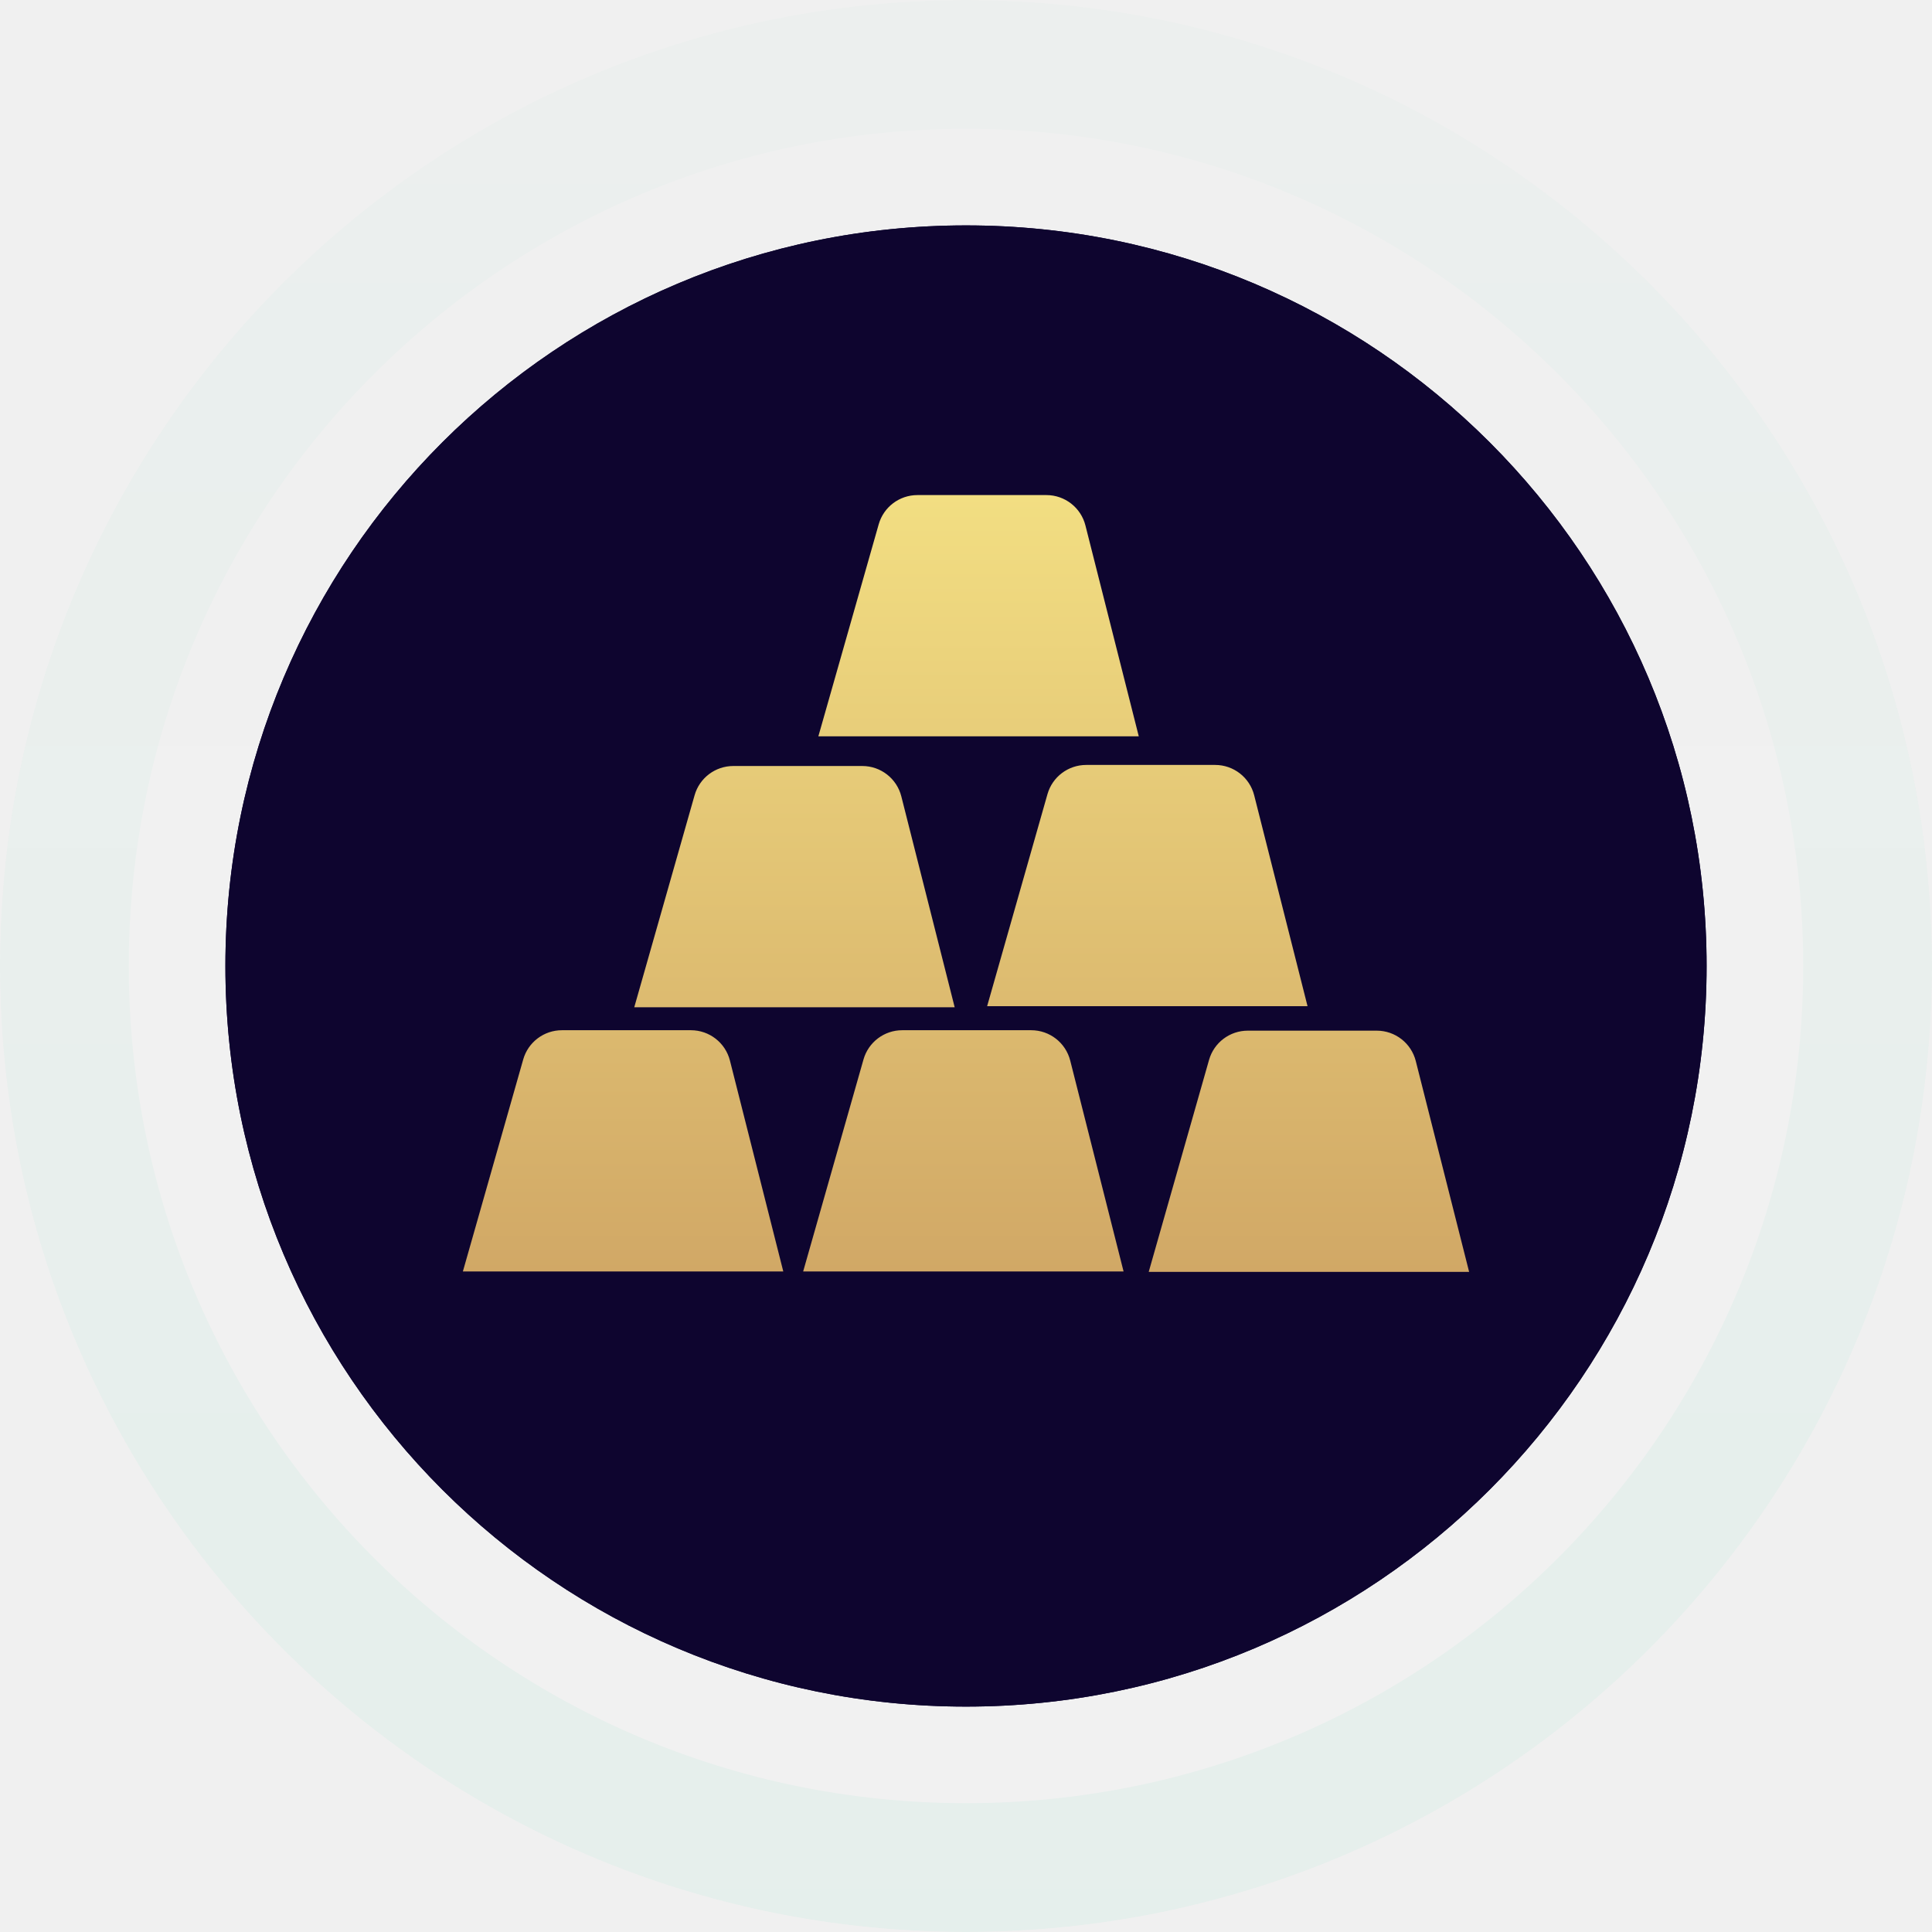
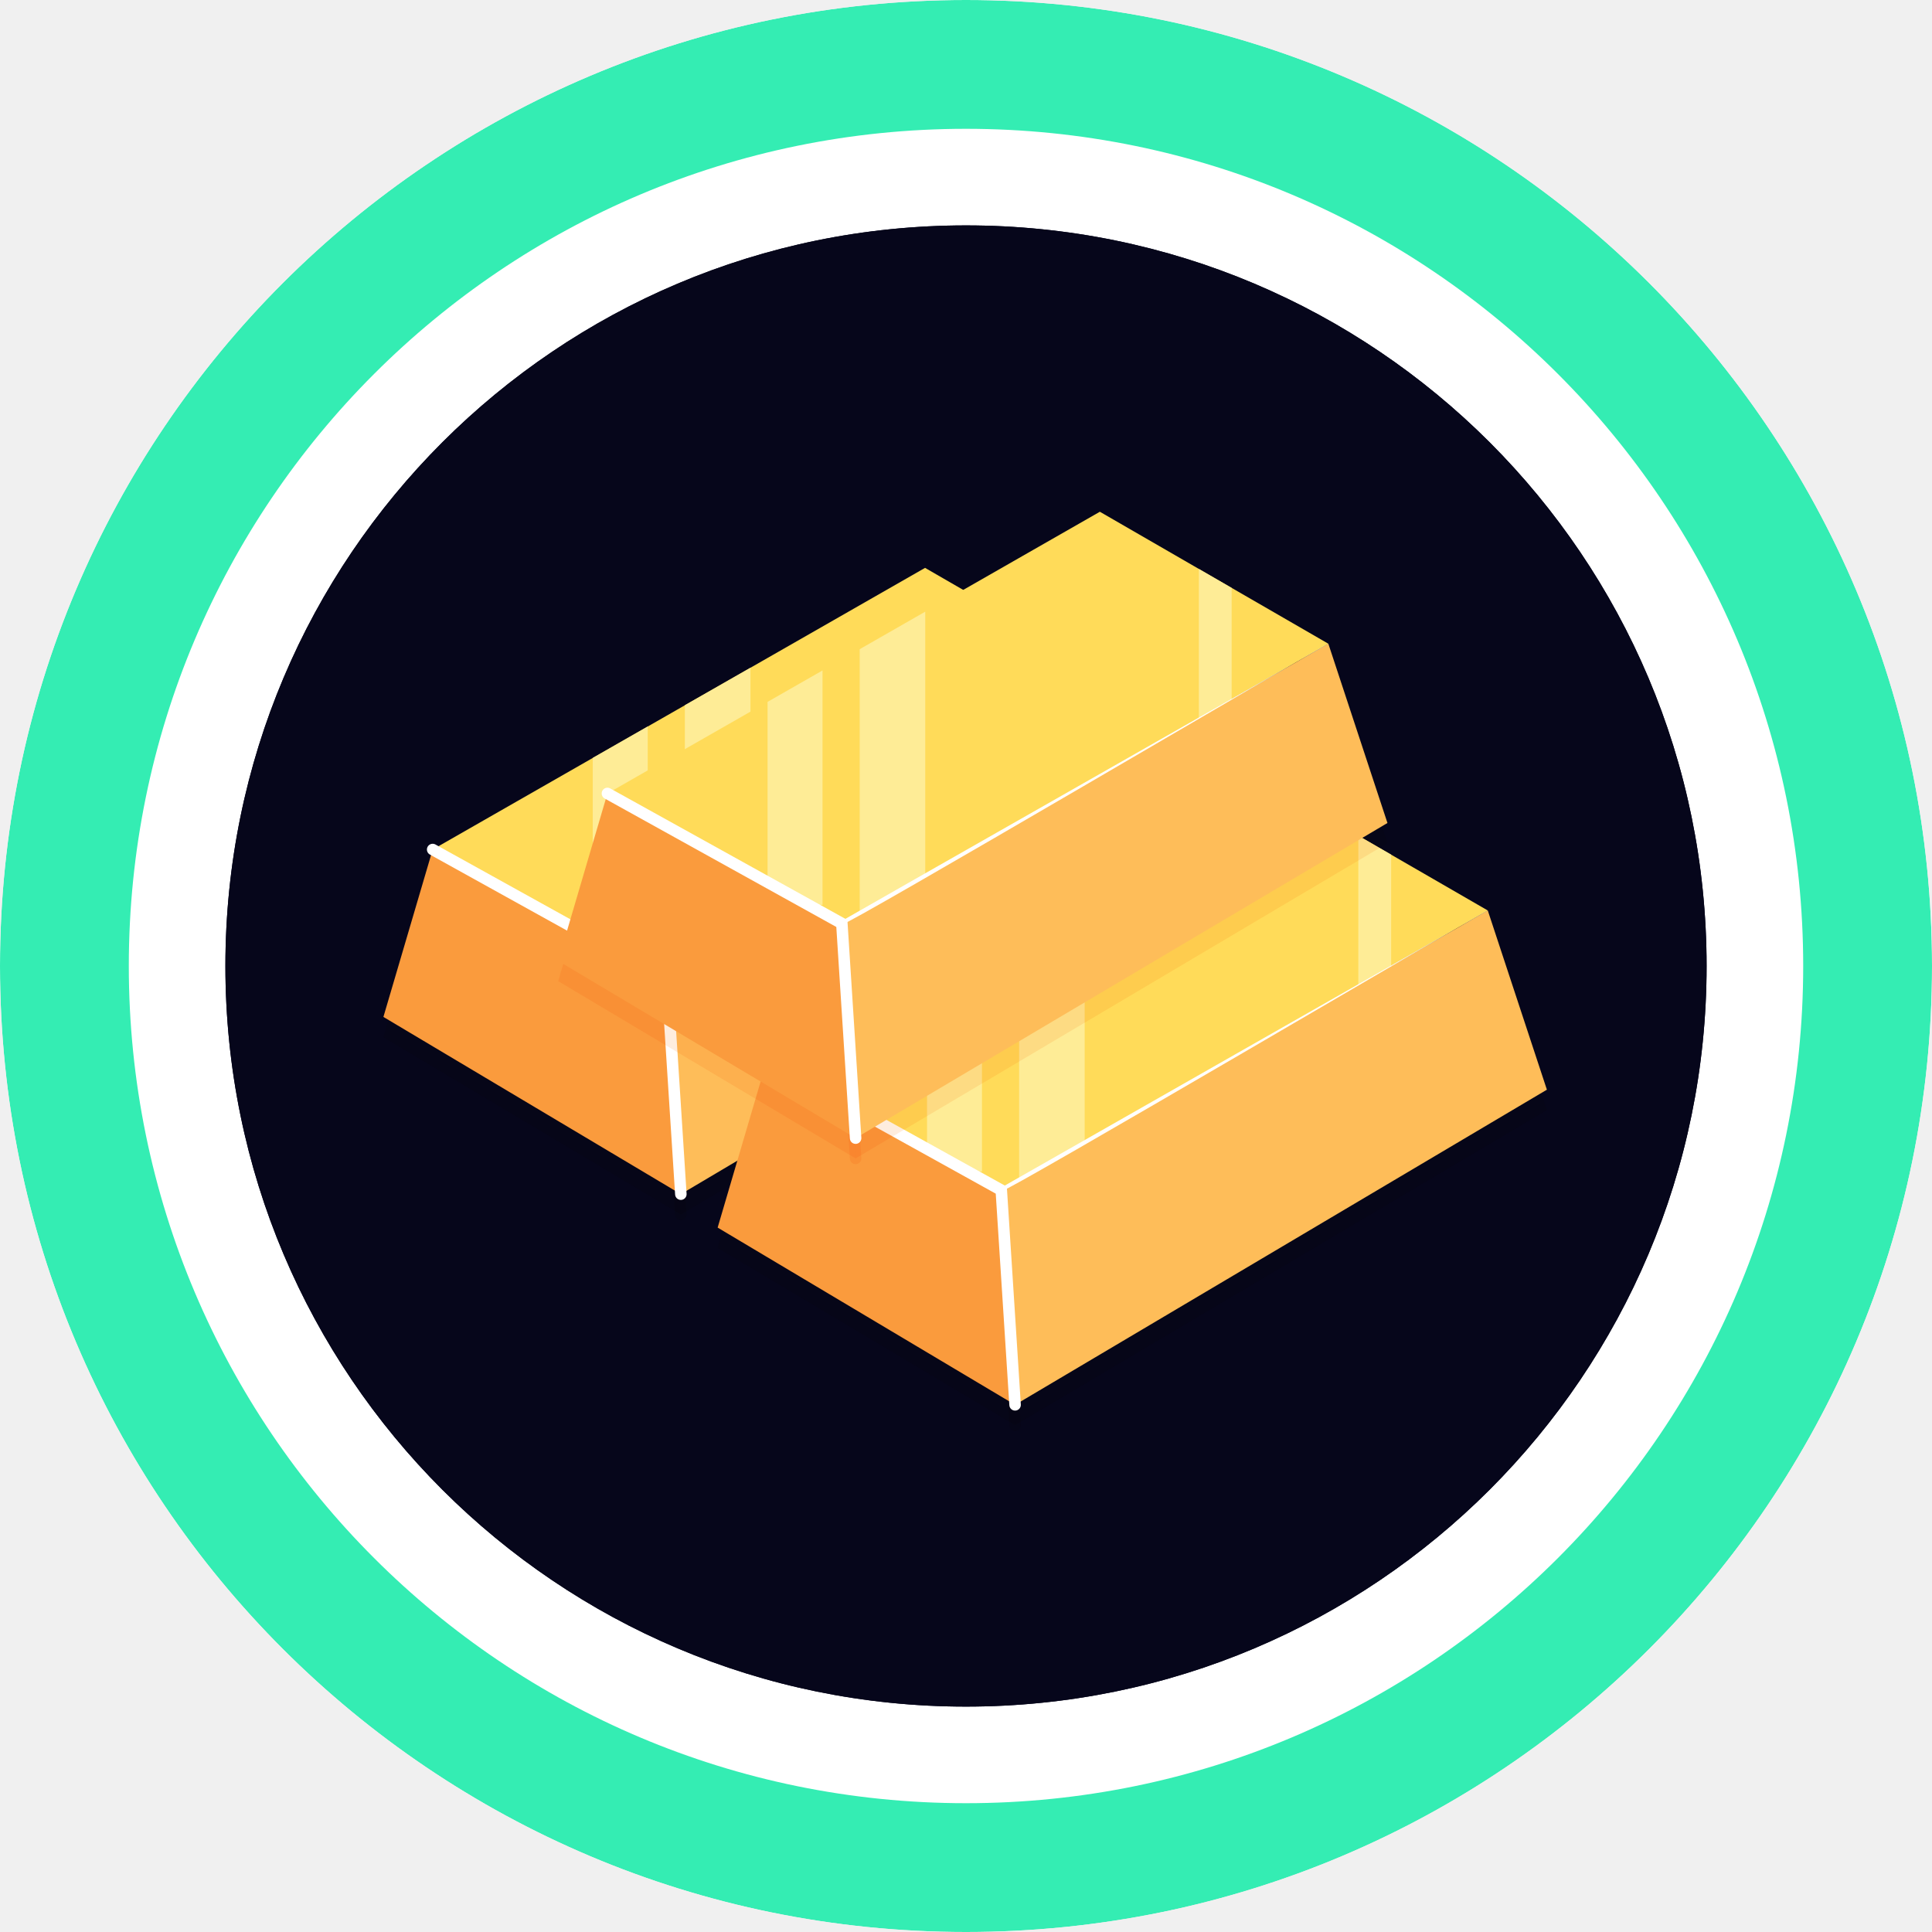
- <svg xmlns="http://www.w3.org/2000/svg" width="480" height="480" viewBox="0 0 480 480" fill="none">
-   <mask id="mask0-032441" maskUnits="userSpaceOnUse" x="0" y="0" width="480" height="480">
-     <circle cx="240" cy="240" r="240" fill="url(#paint0_linear-024359)" />
-   </mask>
-   <g mask="url(#mask0-032441)">
-     <circle cx="240" cy="240" r="240" fill="#31D8A4" />
-     <circle cx="240" cy="240" r="208" fill="#fff" />
+ <svg xmlns="http://www.w3.org/2000/svg" width="42" height="42" viewBox="0 0 42 42" fill="none">
+   <g clip-path="url(#clip0_7277_57997)">
+     <mask id="mask0_7277_57997" style="mask-type:alpha" maskUnits="userSpaceOnUse" x="0" y="0" width="42" height="42">
+       <circle cx="21" cy="21" r="21" fill="url(#paint0_linear_7277_57997)" />
+     </mask>
+     <g mask="url(#mask0_7277_57997)">
+       <circle cx="21" cy="21" r="21" fill="#34EDB3" />
+       <circle cx="21" cy="21" r="18.2" fill="white" />
+     </g>
+     <circle cx="21" cy="21" r="16.1" fill="#06061B" />
+     <path d="M21 37.1C29.892 37.1 37.1 29.892 37.1 21C37.1 12.108 29.892 4.9 21 4.9C12.108 4.9 4.9 12.108 4.9 21C4.9 29.892 12.108 37.1 21 37.1Z" fill="#06061B" />
+     <g style="mix-blend-mode:multiply" opacity="0.4">
+       <g style="mix-blend-mode:multiply" opacity="0.4">
+         <path d="M9.406 18.908L8.335 22.548L14.801 26.401L14.501 21.734L9.406 18.908Z" fill="#FB8E2F" />
+       </g>
+       <g style="mix-blend-mode:multiply" opacity="0.4">
+         <path d="M20.11 12.785L25.077 15.654L14.501 21.734L9.406 18.908L20.11 12.785Z" fill="#FB8E2F" />
+       </g>
+       <g style="mix-blend-mode:multiply" opacity="0.4">
+         <path d="M26.361 19.55L25.077 15.654L14.501 21.734L14.801 26.401L26.361 19.55Z" fill="#FB8E2F" />
+       </g>
+       <g style="mix-blend-mode:multiply" opacity="0.4">
+         <path d="M12.886 16.917V20.839L13.775 21.332H14.081V16.234L12.886 16.917Z" fill="#FB8E2F" />
+       </g>
+       <g style="mix-blend-mode:multiply" opacity="0.4">
+         <path d="M22.263 17.272L22.975 16.862V14.44L22.263 14.029V17.272Z" fill="#FB8E2F" />
+       </g>
+       <g style="mix-blend-mode:multiply" opacity="0.4">
+         <path d="M14.888 21.512L16.314 20.692V14.957L14.888 15.772V21.512Z" fill="#FB8E2F" />
+       </g>
+       <g style="mix-blend-mode:multiply" opacity="0.4">
+         <path d="M14.801 26.401L14.501 21.734L9.406 18.908" stroke="#FB8E2F" stroke-width="0.25" stroke-miterlimit="10" stroke-linecap="round" />
+       </g>
+       <g style="mix-blend-mode:multiply" opacity="0.4">
+         <path d="M14.479 21.774C13.364 21.129 10.465 19.525 9.406 18.909C10.477 19.473 13.399 21.099 14.522 21.696C14.533 21.702 14.54 21.711 14.544 21.723C14.547 21.734 14.546 21.746 14.54 21.757C14.534 21.767 14.524 21.775 14.513 21.778C14.502 21.782 14.489 21.78 14.479 21.774V21.774Z" fill="#FB8E2F" />
+       </g>
+       <g style="mix-blend-mode:multiply" opacity="0.4">
+         <path d="M25.077 15.654C25.073 15.628 14.405 21.907 14.551 21.731L14.801 26.401L14.45 21.738V21.706C14.47 21.691 25.056 15.671 25.079 15.654H25.077Z" fill="#FB8E2F" />
+       </g>
+     </g>
+     <path d="M9.406 18.468L8.335 22.107L14.801 25.96L14.501 21.293L9.406 18.468Z" fill="#FA9B3D" />
+     <path d="M20.11 12.345L25.077 15.214L14.501 21.293L9.406 18.468L20.11 12.345Z" fill="#FFDB59" />
+     <path d="M26.361 19.11L25.077 15.214L14.501 21.293L14.801 25.96L26.361 19.11Z" fill="#FEBD59" />
+     <path d="M12.886 16.476V20.398L13.775 20.891H14.081V15.793L12.886 16.476Z" fill="#FEEC96" />
+     <path d="M22.263 16.831L22.975 16.421V14L22.263 13.588V16.831Z" fill="#FEEC96" />
+     <path d="M14.888 21.071L16.314 20.251V14.516L14.888 15.331V21.071Z" fill="#FEEC96" />
+     <path d="M14.801 25.96L14.501 21.293L9.406 18.468" stroke="white" stroke-width="0.25" stroke-miterlimit="10" stroke-linecap="round" />
+     <path d="M14.479 21.333C13.364 20.688 10.465 19.085 9.406 18.468C10.477 19.032 13.399 20.658 14.522 21.255C14.533 21.261 14.54 21.27 14.544 21.282C14.547 21.293 14.546 21.306 14.54 21.316C14.534 21.326 14.524 21.334 14.513 21.337C14.502 21.341 14.489 21.34 14.479 21.334V21.333Z" fill="white" />
+     <path d="M25.077 15.214C25.073 15.187 14.405 21.466 14.551 21.29L14.801 25.96L14.45 21.297V21.265C14.47 21.25 25.056 15.23 25.079 15.214H25.077Z" fill="white" />
+     <g style="mix-blend-mode:multiply" opacity="0.4">
+       <g style="mix-blend-mode:multiply" opacity="0.4">
+         <path d="M16.672 23.488L15.601 27.128L22.067 30.981L21.767 26.314L16.672 23.488Z" fill="#FB8E2F" />
+       </g>
+       <g style="mix-blend-mode:multiply" opacity="0.4">
+         <path d="M27.376 17.365L32.343 20.233L21.767 26.314L16.672 23.488L27.376 17.365Z" fill="#FB8E2F" />
+       </g>
+       <g style="mix-blend-mode:multiply" opacity="0.4">
+         <path d="M33.628 24.13L32.343 20.233L21.767 26.314L22.067 30.981L33.628 24.13Z" fill="#FB8E2F" />
+       </g>
+       <g style="mix-blend-mode:multiply" opacity="0.4">
+         <path d="M20.153 21.497V25.418L21.042 25.911H21.347V20.814L20.153 21.497Z" fill="#FB8E2F" />
+       </g>
+       <g style="mix-blend-mode:multiply" opacity="0.4">
+         <path d="M29.529 21.852L30.242 21.442V19.02L29.529 18.608V21.852Z" fill="#FB8E2F" />
+       </g>
+       <g style="mix-blend-mode:multiply" opacity="0.4">
+         <path d="M22.155 26.091L23.58 25.271V19.536L22.155 20.352V26.091Z" fill="#FB8E2F" />
+       </g>
+       <g style="mix-blend-mode:multiply" opacity="0.4">
+         <path d="M22.067 30.981L21.767 26.314L16.672 23.488" stroke="#FB8E2F" stroke-width="0.25" stroke-miterlimit="10" stroke-linecap="round" />
+       </g>
+       <g style="mix-blend-mode:multiply" opacity="0.4">
+         <path d="M21.746 26.353C20.631 25.709 17.731 24.105 16.672 23.489C17.742 24.053 20.665 25.678 21.789 26.275C21.798 26.281 21.804 26.291 21.807 26.302C21.809 26.312 21.808 26.324 21.802 26.334C21.797 26.343 21.788 26.351 21.778 26.355C21.767 26.358 21.756 26.358 21.746 26.354V26.353Z" fill="#FB8E2F" />
+       </g>
+       <g style="mix-blend-mode:multiply" opacity="0.4">
+         <path d="M32.343 20.233C32.34 20.207 21.671 26.486 21.817 26.311L22.067 30.981L21.717 26.317V26.286C21.737 26.27 32.322 20.25 32.345 20.233H32.343Z" fill="#FB8E2F" />
+       </g>
+     </g>
+     <path d="M16.672 23.047L15.601 26.687L22.067 30.54L21.767 25.873L16.672 23.047Z" fill="#FA9B3D" />
+     <path d="M27.376 16.924L32.343 19.793L21.767 25.873L16.672 23.047L27.376 16.924Z" fill="#FFDB59" />
+     <path d="M33.628 23.689L32.343 19.793L21.767 25.873L22.067 30.54L33.628 23.689Z" fill="#FEBD59" />
+     <path d="M20.153 21.056V24.978L21.042 25.471H21.347V20.373L20.153 21.056Z" fill="#FEEC96" />
+     <path d="M29.529 21.411L30.242 21.001V18.579L29.529 18.167V21.411Z" fill="#FEEC96" />
+     <path d="M22.155 25.65L23.58 24.831V19.095L22.155 19.911V25.65Z" fill="#FEEC96" />
+     <path d="M22.067 30.54L21.767 25.873L16.672 23.047" stroke="white" stroke-width="0.25" stroke-miterlimit="10" stroke-linecap="round" />
+     <path d="M21.746 25.913C20.631 25.268 17.731 23.664 16.672 23.048C17.742 23.612 20.665 25.238 21.789 25.834C21.798 25.841 21.804 25.85 21.807 25.861C21.809 25.872 21.808 25.883 21.802 25.893C21.797 25.903 21.788 25.91 21.778 25.914C21.767 25.918 21.756 25.918 21.746 25.913V25.913Z" fill="white" />
+     <path d="M32.343 19.793C32.339 19.766 21.671 26.045 21.817 25.87L22.067 30.54L21.717 25.876V25.845C21.737 25.83 32.322 19.81 32.345 19.793H32.343Z" fill="white" />
+     <g style="mix-blend-mode:multiply" opacity="0.4">
+       <g style="mix-blend-mode:multiply" opacity="0.4">
+         <path d="M13.205 17.69L12.134 21.329L18.6 25.183L18.301 20.515L13.205 17.69Z" fill="#FB8E2F" />
+       </g>
+       <g style="mix-blend-mode:multiply" opacity="0.4">
+         <path d="M23.91 11.566L28.877 14.435L18.301 20.515L13.205 17.69L23.91 11.566Z" fill="#FB8E2F" />
+       </g>
+       <g style="mix-blend-mode:multiply" opacity="0.4">
+         <path d="M30.162 18.332L28.877 14.435L18.301 20.515L18.6 25.183L30.162 18.332Z" fill="#FB8E2F" />
+       </g>
+       <g style="mix-blend-mode:multiply" opacity="0.4">
+         <path d="M16.686 15.698V19.62L17.575 20.113H17.881V15.015L16.686 15.698Z" fill="#FB8E2F" />
+       </g>
+       <g style="mix-blend-mode:multiply" opacity="0.4">
+         <path d="M26.063 16.053L26.775 15.643V13.222L26.063 12.81V16.053Z" fill="#FB8E2F" />
+       </g>
+       <g style="mix-blend-mode:multiply" opacity="0.4">
+         <path d="M18.689 20.293L20.114 19.473V13.737L18.689 14.553V20.293Z" fill="#FB8E2F" />
+       </g>
+       <g style="mix-blend-mode:multiply" opacity="0.4">
+         <path d="M18.6 25.183L18.301 20.515L13.205 17.69" stroke="#FB8E2F" stroke-width="0.25" stroke-miterlimit="10" stroke-linecap="round" />
+       </g>
+       <g style="mix-blend-mode:multiply" opacity="0.4">
+         <path d="M18.278 20.555C17.163 19.909 14.264 18.307 13.205 17.69C14.275 18.255 17.197 19.88 18.322 20.477C18.331 20.483 18.338 20.492 18.341 20.504C18.343 20.515 18.342 20.526 18.336 20.536C18.331 20.546 18.322 20.554 18.311 20.557C18.3 20.561 18.288 20.56 18.278 20.556V20.555Z" fill="#FB8E2F" />
+       </g>
+       <g style="mix-blend-mode:multiply" opacity="0.4">
+         <path d="M28.877 14.435C28.873 14.409 18.204 20.687 18.351 20.512L18.601 25.183L18.252 20.518V20.487C18.271 20.472 28.857 14.451 28.881 14.435H28.877Z" fill="#FB8E2F" />
+       </g>
+     </g>
+     <path d="M13.205 17.249L12.134 20.889L18.6 24.742L18.301 20.075L13.205 17.249Z" fill="#FA9B3D" />
+     <path d="M23.91 11.125L28.877 13.994L18.301 20.075L13.205 17.249L23.91 11.125Z" fill="#FFDB59" />
+     <path d="M30.162 17.891L28.877 13.994L18.301 20.075L18.6 24.742L30.162 17.891Z" fill="#FEBD59" />
+     <path d="M16.686 15.258V19.179L17.575 19.672H17.881V14.575L16.686 15.258Z" fill="#FEEC96" />
+     <path d="M26.063 15.613L26.775 15.203V12.781L26.063 12.369V15.613Z" fill="#FEEC96" />
+     <path d="M18.689 19.852L20.114 19.032V13.297L18.689 14.113V19.852Z" fill="#FEEC96" />
+     <path d="M18.6 24.742L18.301 20.075L13.205 17.249" stroke="white" stroke-width="0.25" stroke-miterlimit="10" stroke-linecap="round" />
+     <path d="M18.278 20.114C17.163 19.469 14.264 17.866 13.205 17.25C14.275 17.814 17.197 19.439 18.322 20.036C18.331 20.042 18.338 20.052 18.341 20.063C18.343 20.074 18.342 20.086 18.336 20.096C18.331 20.106 18.322 20.113 18.311 20.117C18.3 20.12 18.288 20.12 18.278 20.115V20.114Z" fill="white" />
+     <path d="M28.877 13.994C28.873 13.968 18.204 20.247 18.351 20.072L18.601 24.742L18.252 20.078V20.047C18.271 20.031 28.857 14.011 28.881 13.994H28.877Z" fill="white" />
  </g>
-   <circle cx="240" cy="240" r="184" fill="#0E052F" />
-   <circle cx="240" cy="240" r="184" fill="#0E052F" />
-   <path fill-rule="evenodd" clip-rule="evenodd" d="M218.311 130.263a10 10 0 019.618-7.263h32.048a10 10 0 019.695 7.547l13.253 52.389h-79.606l14.992-52.673zm51.547 59.785a10 10 0 00-9.618 7.262l-14.991 52.674h79.606l-13.254-52.389a10 10 0 00-9.694-7.547h-32.049zm-87.669.264a10 10 0 00-9.618 7.262l-14.991 52.673h79.606l-13.254-52.388a9.999 9.999 0 00-9.694-7.547h-32.049zm-42.58 65.643a10.001 10.001 0 00-9.618 7.263L115 315.891h79.606l-13.254-52.388a9.999 9.999 0 00-9.694-7.548h-32.049zm74.925 7.263a10.001 10.001 0 019.618-7.263h32.049a9.999 9.999 0 019.694 7.548l13.254 52.388h-79.606l14.991-52.673zm95.469-7.154a10 10 0 00-9.618 7.263L285.394 316H365l-13.254-52.388a10 10 0 00-9.694-7.548h-32.049z" fill="url(#paint1_linear-527252)" />
  <defs>
-     <linearGradient id="paint0_linear-024359" x1="240" y1="0" x2="240" y2="701.818" gradientUnits="userSpaceOnUse">
+     <linearGradient id="paint0_linear_7277_57997" x1="21" y1="0" x2="21" y2="61.409" gradientUnits="userSpaceOnUse">
      <stop stop-color="#08021E" />
      <stop offset="1" stop-color="#1F0777" />
    </linearGradient>
-     <linearGradient id="paint1_linear-527252" x1="240" y1="123" x2="240" y2="316" gradientUnits="userSpaceOnUse">
-       <stop stop-color="#F2DE82" />
-       <stop offset="1" stop-color="#D1A866" />
-     </linearGradient>
+     <clipPath id="clip0_7277_57997">
+       <rect width="42" height="42" fill="white" />
+     </clipPath>
  </defs>
</svg>
